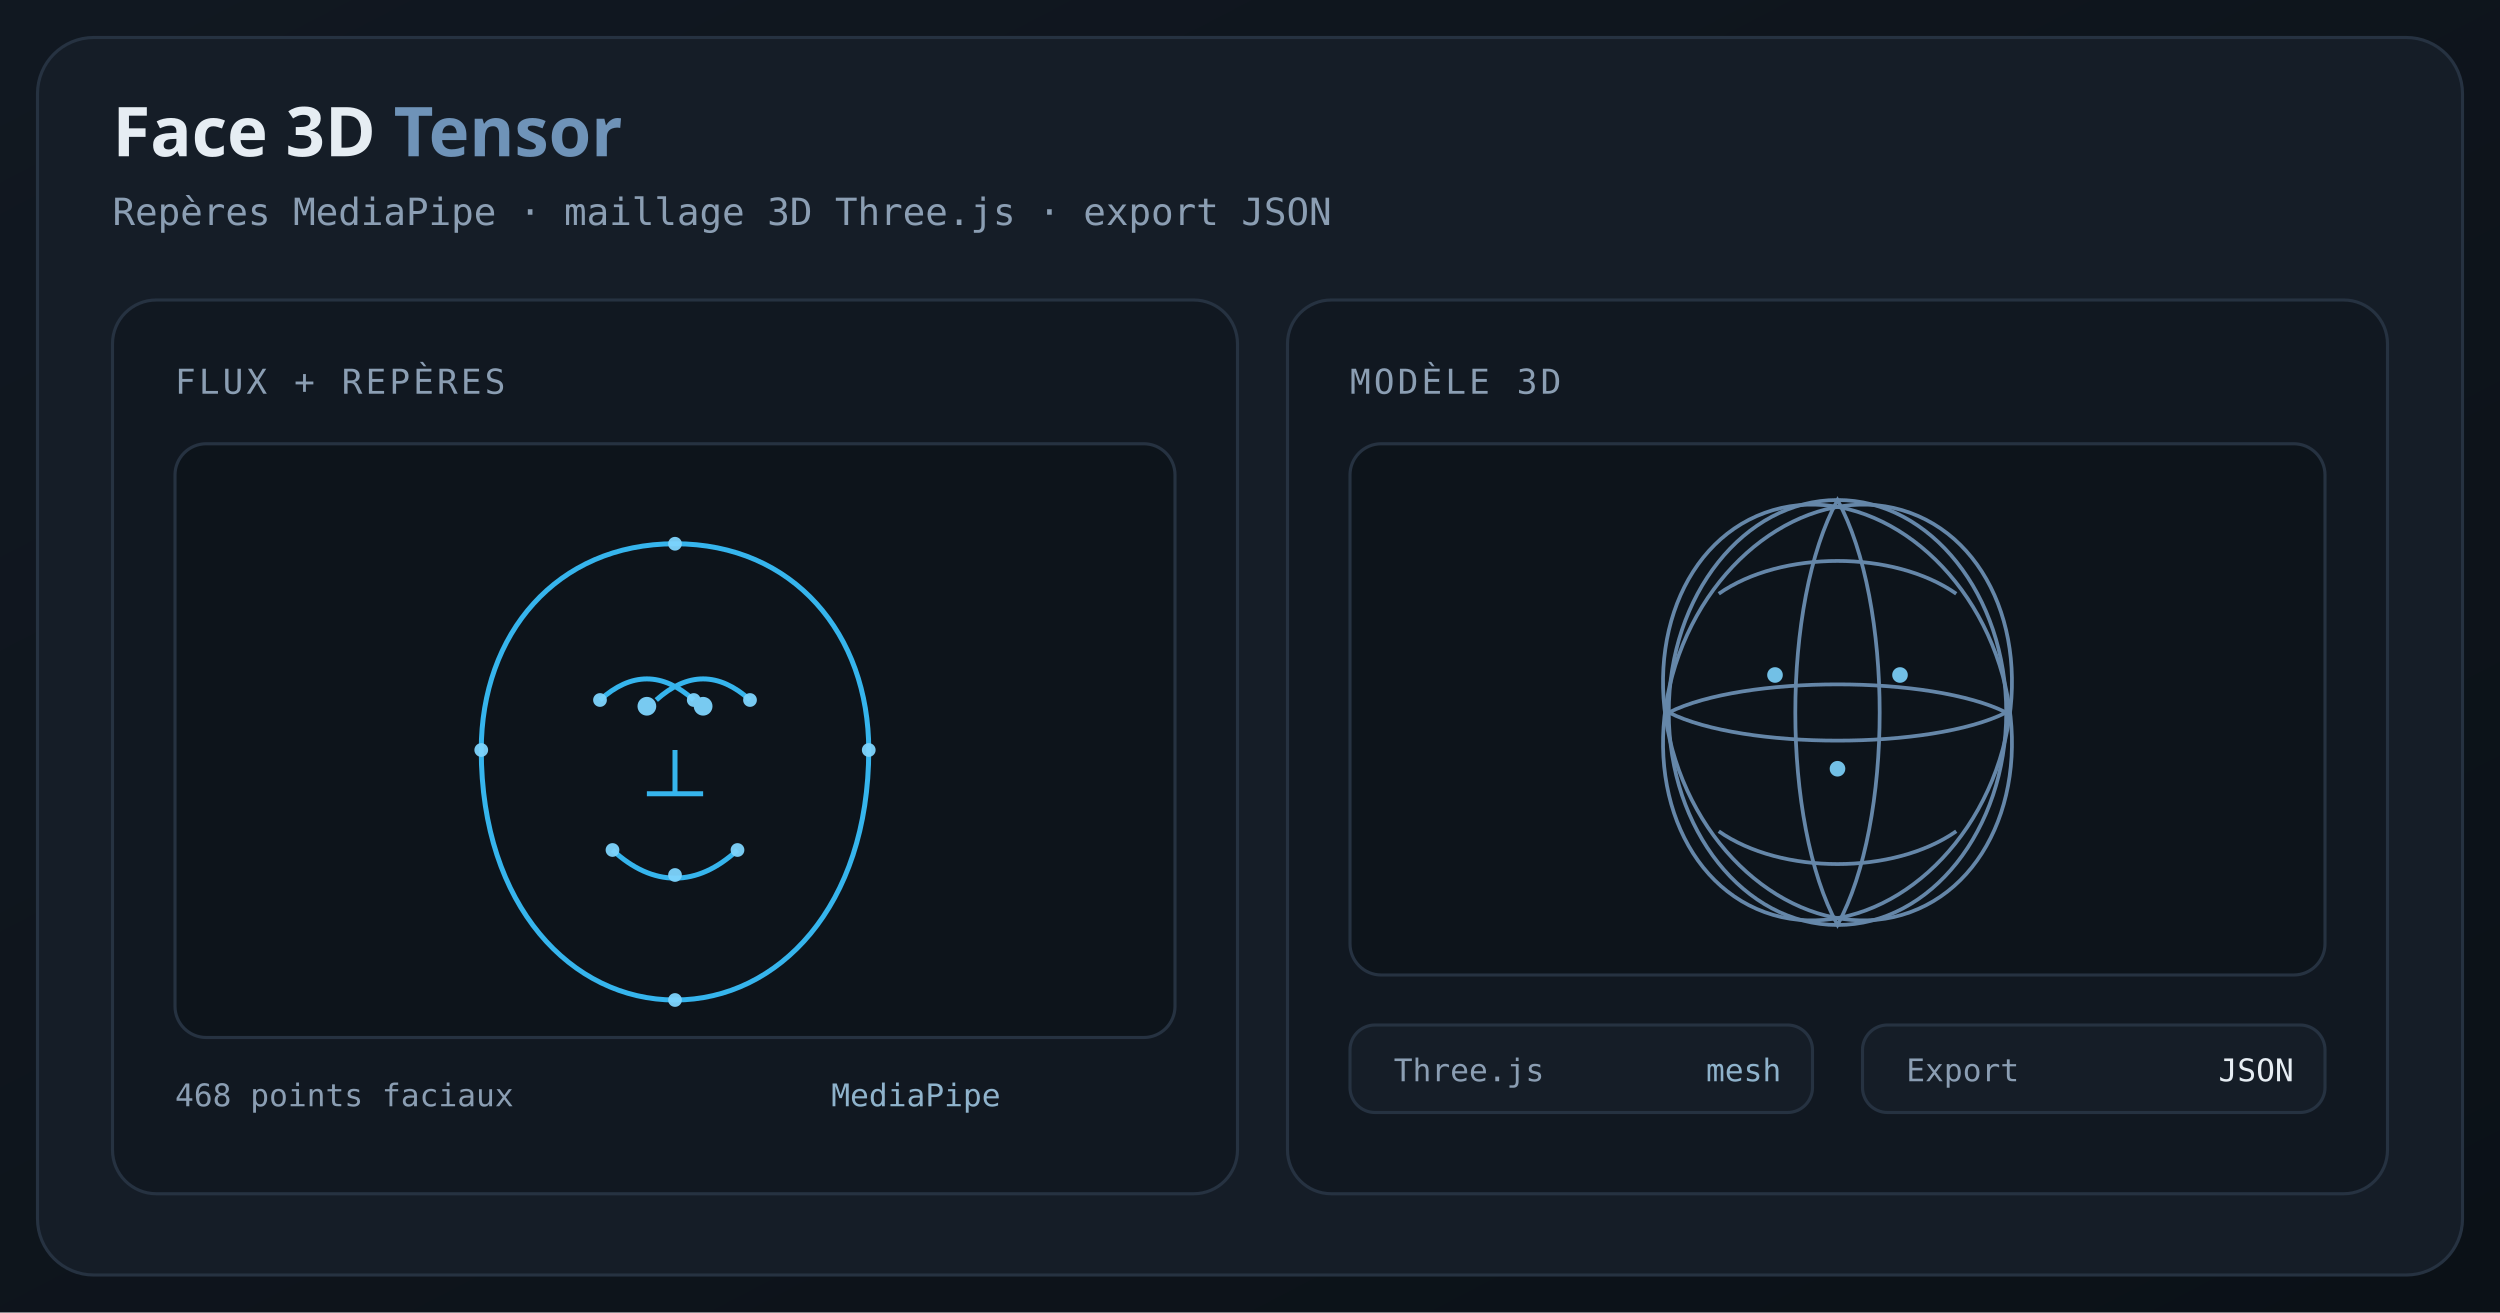
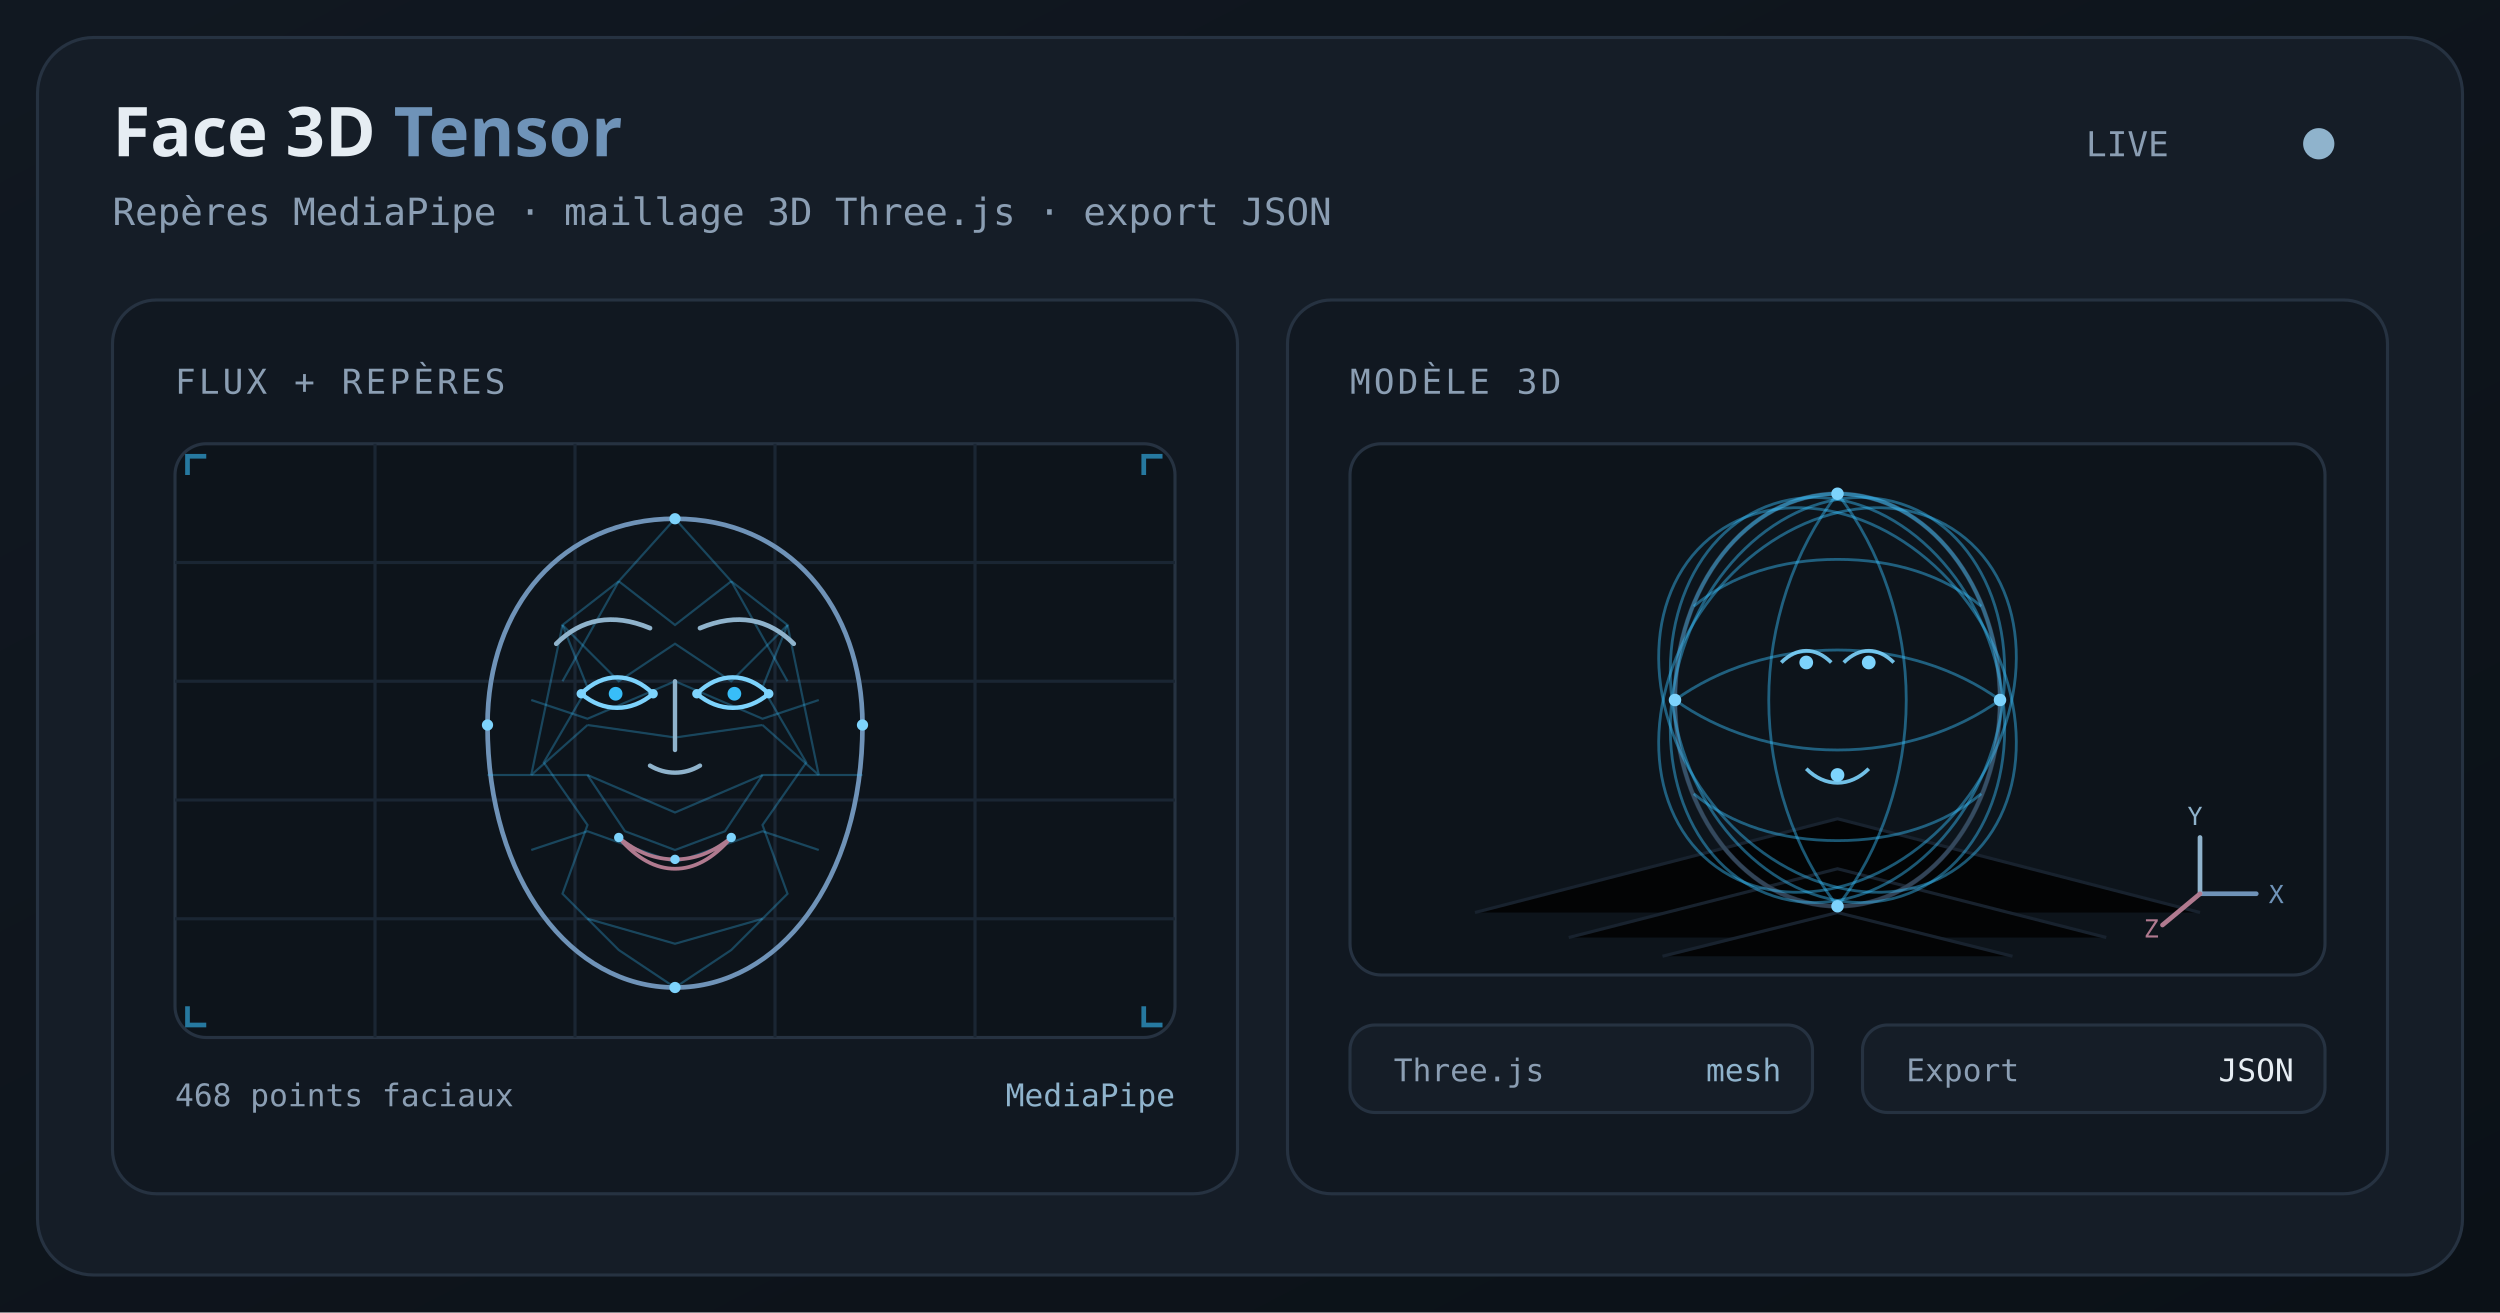
<svg xmlns="http://www.w3.org/2000/svg" viewBox="0 0 800 420" role="img" aria-labelledby="title desc">
  <defs>
    <linearGradient id="bg" x1="0" y1="0" x2="1" y2="1">
      <stop offset="0" stop-color="#111821" />
      <stop offset="1" stop-color="#0b1117" />
    </linearGradient>
+     <linearGradient id="meshFade" x1="0" y1="0" x2="0" y2="1">
+       <stop offset="0" stop-color="#38bdf8" stop-opacity="0.55" />
+       <stop offset="1" stop-color="#6f93b8" stop-opacity="0.15" />
+     </linearGradient>
+     <clipPath id="leftClip">
+       <rect x="20" y="46" width="320" height="190" rx="10" />
+     </clipPath>
+     <clipPath id="rightClip">
+       <rect x="20" y="46" width="312" height="170" rx="10" />
+     </clipPath>
  </defs>
  <rect width="800" height="420" fill="url(#bg)" />
  <rect x="12" y="12" width="776" height="396" rx="18" fill="#151d27" stroke="#263241" />
  <text x="36" y="50" fill="#e6edf3" font-family="'Space Grotesk', system-ui, sans-serif" font-size="22" font-weight="700">Face 3D <tspan fill="#6f93b8">Tensor</tspan>
  </text>
  <text x="36" y="72" fill="#8b9eb3" font-family="'DM Mono', monospace" font-size="12">Repères MediaPipe · maillage 3D Three.js · export JSON</text>
+   <circle cx="742" cy="46" r="5" fill="#8fb3cc" />
+   <text x="694" y="50" fill="#8b9eb3" font-family="'DM Mono', monospace" font-size="11" text-anchor="end">LIVE</text>
  <g transform="translate(36,96)">
    <rect width="360" height="286" rx="14" fill="#111821" stroke="#263241" />
    <text x="20" y="30" fill="#8b9eb3" font-family="'DM Mono', monospace" font-size="11" letter-spacing="1">FLUX + REPÈRES</text>
    <rect x="20" y="46" width="320" height="190" rx="10" fill="#0d141b" stroke="#263241" />
-     <g fill="none" stroke="#38bdf8" stroke-width="1.6" opacity="0.95">
-       <path d="M180 78c38 0 62 29 62 66 0 50-29 80-62 80s-62-30-62-80c0-37 24-66 62-66z" />
-       <path d="M156 128c10-9 20-9 30 0M204 128c-10-9-20-9-30 0" />
-       <path d="M160 176c13 12 27 12 40 0" />
-       <path d="M180 144v14M171 158h18" />
-     </g>
-     <g fill="#7dd3fc" opacity="0.95">
-       <circle cx="171" cy="130" r="3" />
-       <circle cx="189" cy="130" r="3" />
-       <circle cx="156" cy="128" r="2.2" />
-       <circle cx="186" cy="128" r="2.2" />
-       <circle cx="204" cy="128" r="2.2" />
-       <circle cx="160" cy="176" r="2.2" />
-       <circle cx="180" cy="184" r="2.2" />
-       <circle cx="200" cy="176" r="2.2" />
-       <circle cx="180" cy="78" r="2.2" />
-       <circle cx="180" cy="224" r="2.2" />
-       <circle cx="118" cy="144" r="2.2" />
-       <circle cx="242" cy="144" r="2.2" />
+     <g clip-path="url(#leftClip)">
+       <g stroke="#1a2633" stroke-width="1">
+         <path d="M20 84h320M20 122h320M20 160h320M20 198h320" />
+         <path d="M84 46v190M148 46v190M212 46v190M276 46v190" />
+       </g>
+       <g fill="none">
+         <path d="M180 70c36 0 60 28 60 66 0 50-27 84-60 84s-60-34-60-84c0-38 24-66 60-66z" stroke="#6f93b8" stroke-width="1.5" />
+         <g stroke="#38bdf8" stroke-opacity="0.3" stroke-width="0.7">
+           <path d="M180 70l-18 20-18 14 8 20-14 24 14 20-8 22 18 18 18 12 18-12 18-18-8-22 14-20-14-24 8-20-18-14z" />
+           <path d="M162 90l18 14 18-14M144 104l18 18 18-12 18 12 18-18M134 128l18 6 28-12 28 12 18-6M120 152l32 0 28 12 28-12 32 0M134 176l18-6 28 10 28-10 18 6M152 198l28 8 28-8" />
+           <path d="M162 90l-18 32M198 90l18 32M144 104l-10 48M216 104l10 48M152 136l28 4 28-4M152 136l-18 16M208 136l18 16M152 152l12 18 16 6 16-6 12-18" />
+         </g>
+         <path d="M150 126c7-7 16-7 23 0c-7 6-16 6-23 0z" stroke="#7dd3fc" stroke-width="1.4" />
+         <path d="M187 126c7-7 16-7 23 0c-7 6-16 6-23 0z" stroke="#7dd3fc" stroke-width="1.4" />
+         <circle cx="161" cy="126" r="2.2" fill="#38bdf8" stroke="none" />
+         <circle cx="199" cy="126" r="2.2" fill="#38bdf8" stroke="none" />
+         <path d="M180 122v22m-8 5c5 3 11 3 16 0" stroke="#8fb3cc" stroke-width="1.4" stroke-linecap="round" />
+         <path d="M162 172c6 5 12 7 18 7s12-2 18-7c-6 7-12 10-18 10s-12-3-18-10z" stroke="#b07a8f" stroke-width="1.2" />
+         <path d="M142 110c8-8 18-10 30-5M218 110c-8-8-18-10-30-5" stroke="#8fb3cc" stroke-width="1.5" stroke-linecap="round" />
+       </g>
+       <g fill="#7dd3fc">
+         <circle cx="180" cy="70" r="1.8" />
+         <circle cx="180" cy="220" r="1.8" />
+         <circle cx="120" cy="136" r="1.8" />
+         <circle cx="240" cy="136" r="1.8" />
+         <circle cx="150" cy="126" r="1.5" />
+         <circle cx="173" cy="126" r="1.5" />
+         <circle cx="187" cy="126" r="1.5" />
+         <circle cx="210" cy="126" r="1.5" />
+         <circle cx="162" cy="172" r="1.5" />
+         <circle cx="180" cy="179" r="1.5" />
+         <circle cx="198" cy="172" r="1.5" />
+       </g>
+       <g stroke="#38bdf8" stroke-width="1.5" fill="none" stroke-opacity="0.6">
+         <path d="M24 56v-6h6M336 50h-6v6M24 226v6h6M336 232h-6v-6" />
+       </g>
    </g>
    <g font-family="'DM Mono', monospace" font-size="10" fill="#8b9eb3">
      <text x="20" y="258">468 points faciaux</text>
-       <text x="230" y="258" fill="#8fb3cc">MediaPipe</text>
+       <text x="340" y="258" text-anchor="end" fill="#8fb3cc">MediaPipe</text>
    </g>
  </g>
  <g transform="translate(412,96)">
    <rect width="352" height="286" rx="14" fill="#111821" stroke="#263241" />
    <text x="20" y="30" fill="#8b9eb3" font-family="'DM Mono', monospace" font-size="11" letter-spacing="1">MODÈLE 3D</text>
    <rect x="20" y="46" width="312" height="170" rx="10" fill="#0d141b" stroke="#263241" />
-     <g transform="translate(176,132)" fill="none" stroke="#6f93b8" stroke-width="1.2" opacity="0.9">
-       <ellipse rx="54" ry="68" />
-       <ellipse rx="54" ry="68" transform="rotate(20)" />
-       <ellipse rx="54" ry="68" transform="rotate(-20)" />
-       <path d="M-54 0C-30 -12 30 -12 54 0C30 12 -30 12 -54 0Z" />
-       <path d="M0 -68C18 -35 18 35 0 68C-18 35 -18 -35 0 -68Z" />
-       <path d="M-38 -38C-18 -52 18 -52 38 -38M-38 38C-18 52 18 52 38 38" />
-     </g>
-     <g transform="translate(176,132)" fill="#7dd3fc" opacity="0.9">
-       <circle cx="-20" cy="-12" r="2.5" />
-       <circle cx="20" cy="-12" r="2.5" />
-       <circle cx="0" cy="18" r="2.5" />
+     <g clip-path="url(#rightClip)">
+       <g stroke="#1a2633" stroke-width="1" opacity="0.8">
+         <path d="M60 196l116-30 116 30M90 204l86-22 86 22M120 210l56-14 56 14" />
+       </g>
+       <g transform="translate(176,128)" fill="none">
+         <ellipse rx="52" ry="66" stroke="#263241" stroke-width="1.5" />
+         <ellipse rx="52" ry="66" stroke="url(#meshFade)" stroke-width="1.2" />
+         <g stroke="#38bdf8" stroke-opacity="0.45" stroke-width="0.9">
+           <ellipse rx="52" ry="66" transform="rotate(18)" />
+           <ellipse rx="52" ry="66" transform="rotate(-18)" />
+           <ellipse rx="52" ry="66" transform="rotate(36)" />
+           <ellipse rx="52" ry="66" transform="rotate(-36)" />
+           <path d="M-52 0c14-10 32-16 52-16s38 6 52 16c-14 10-32 16-52 16s-38-6-52-16z" />
+           <path d="M-46 -30c12-10 28-15 46-15s34 5 46 15M-46 30c12 10 28 15 46 15s34-5 46-15" />
+           <path d="M0 -66c14 18 22 42 22 66s-8 48-22 66c-14-18-22-42-22-66s8-48 22-66z" />
+         </g>
+         <g stroke="#7dd3fc" stroke-width="1.2" stroke-opacity="0.9">
+           <path d="M-18 -12c5-5 11-5 16 0M18 -12c-5-5-11-5-16 0" />
+           <path d="M-10 22c6 6 14 6 20 0" />
+         </g>
+         <g fill="#7dd3fc">
+           <circle cx="-10" cy="-12" r="2.2" />
+           <circle cx="10" cy="-12" r="2.2" />
+           <circle cx="0" cy="24" r="2.2" />
+           <circle cx="0" cy="-66" r="2" />
+           <circle cx="0" cy="66" r="2" />
+           <circle cx="-52" cy="0" r="2" />
+           <circle cx="52" cy="0" r="2" />
+         </g>
+       </g>
+       <g stroke-width="1.5" stroke-linecap="round" font-family="'DM Mono', monospace" font-size="8">
+         <path d="M292 190l18 0" stroke="#6f93b8" />
+         <text x="314" y="193" fill="#6f93b8">X</text>
+         <path d="M292 190l0 -18" stroke="#8fb3cc" />
+         <text x="288" y="168" fill="#8fb3cc">Y</text>
+         <path d="M292 190l-12 10" stroke="#b07a8f" />
+         <text x="274" y="204" fill="#b07a8f">Z</text>
+       </g>
    </g>
    <g font-family="'DM Mono', monospace" font-size="10">
      <rect x="20" y="232" width="148" height="28" rx="8" fill="#151d27" stroke="#263241" />
      <text x="34" y="250" fill="#8b9eb3">Three.js</text>
      <text x="158" y="250" text-anchor="end" fill="#8fb3cc">mesh</text>
      <rect x="184" y="232" width="148" height="28" rx="8" fill="#151d27" stroke="#263241" />
      <text x="198" y="250" fill="#8b9eb3">Export</text>
      <text x="322" y="250" text-anchor="end" fill="#e6edf3">JSON</text>
    </g>
  </g>
</svg>
